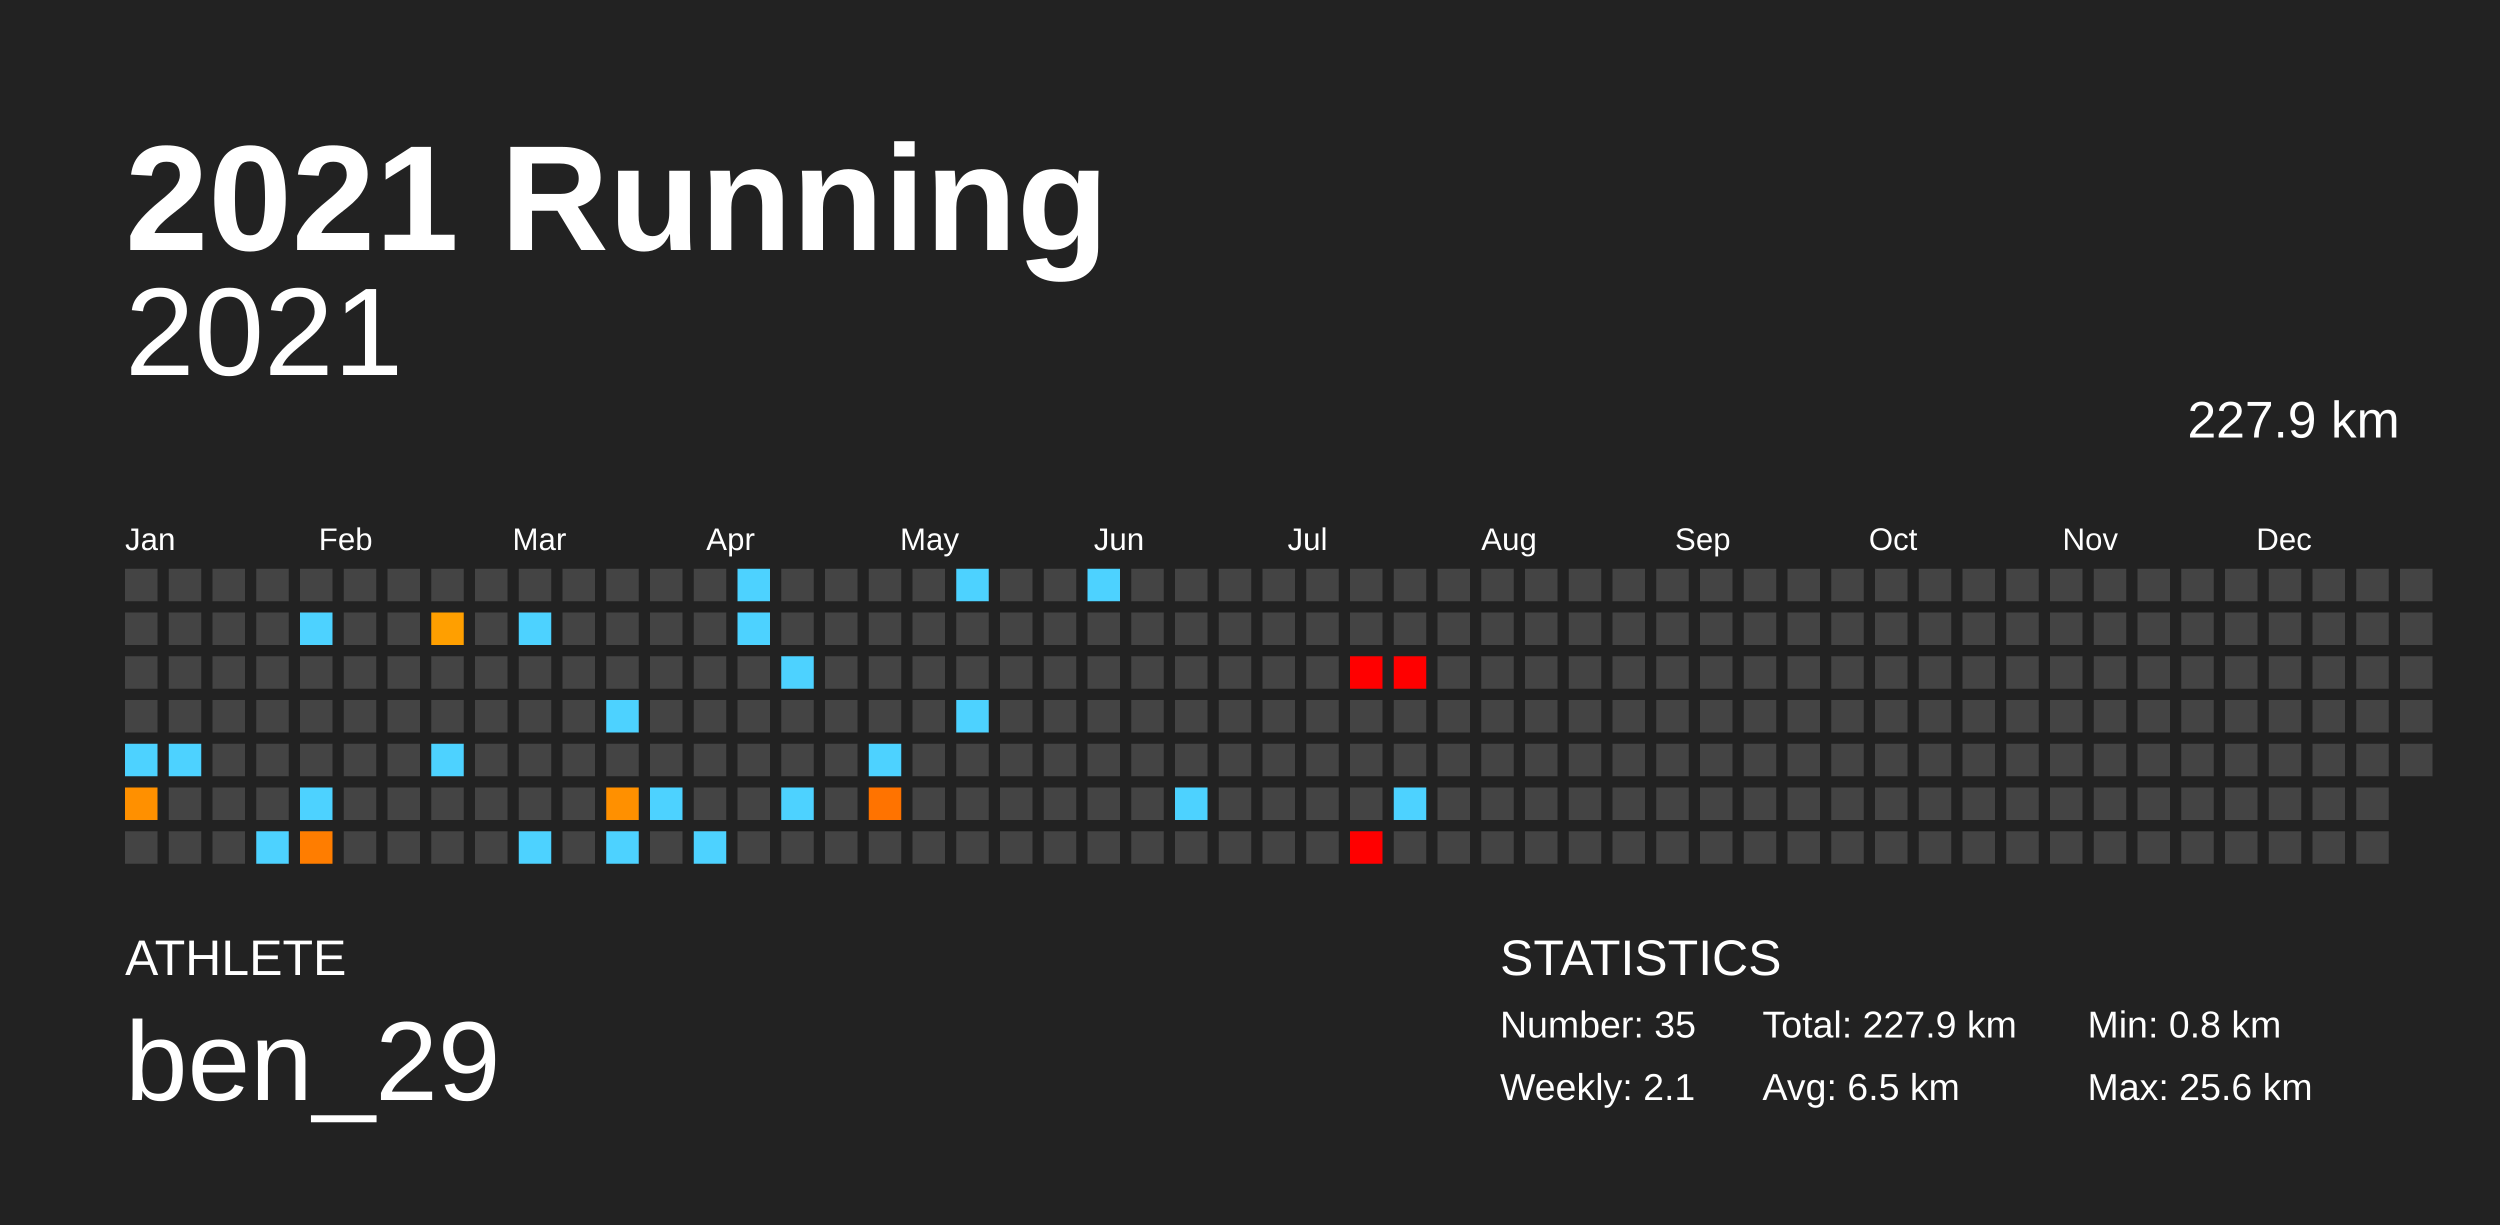
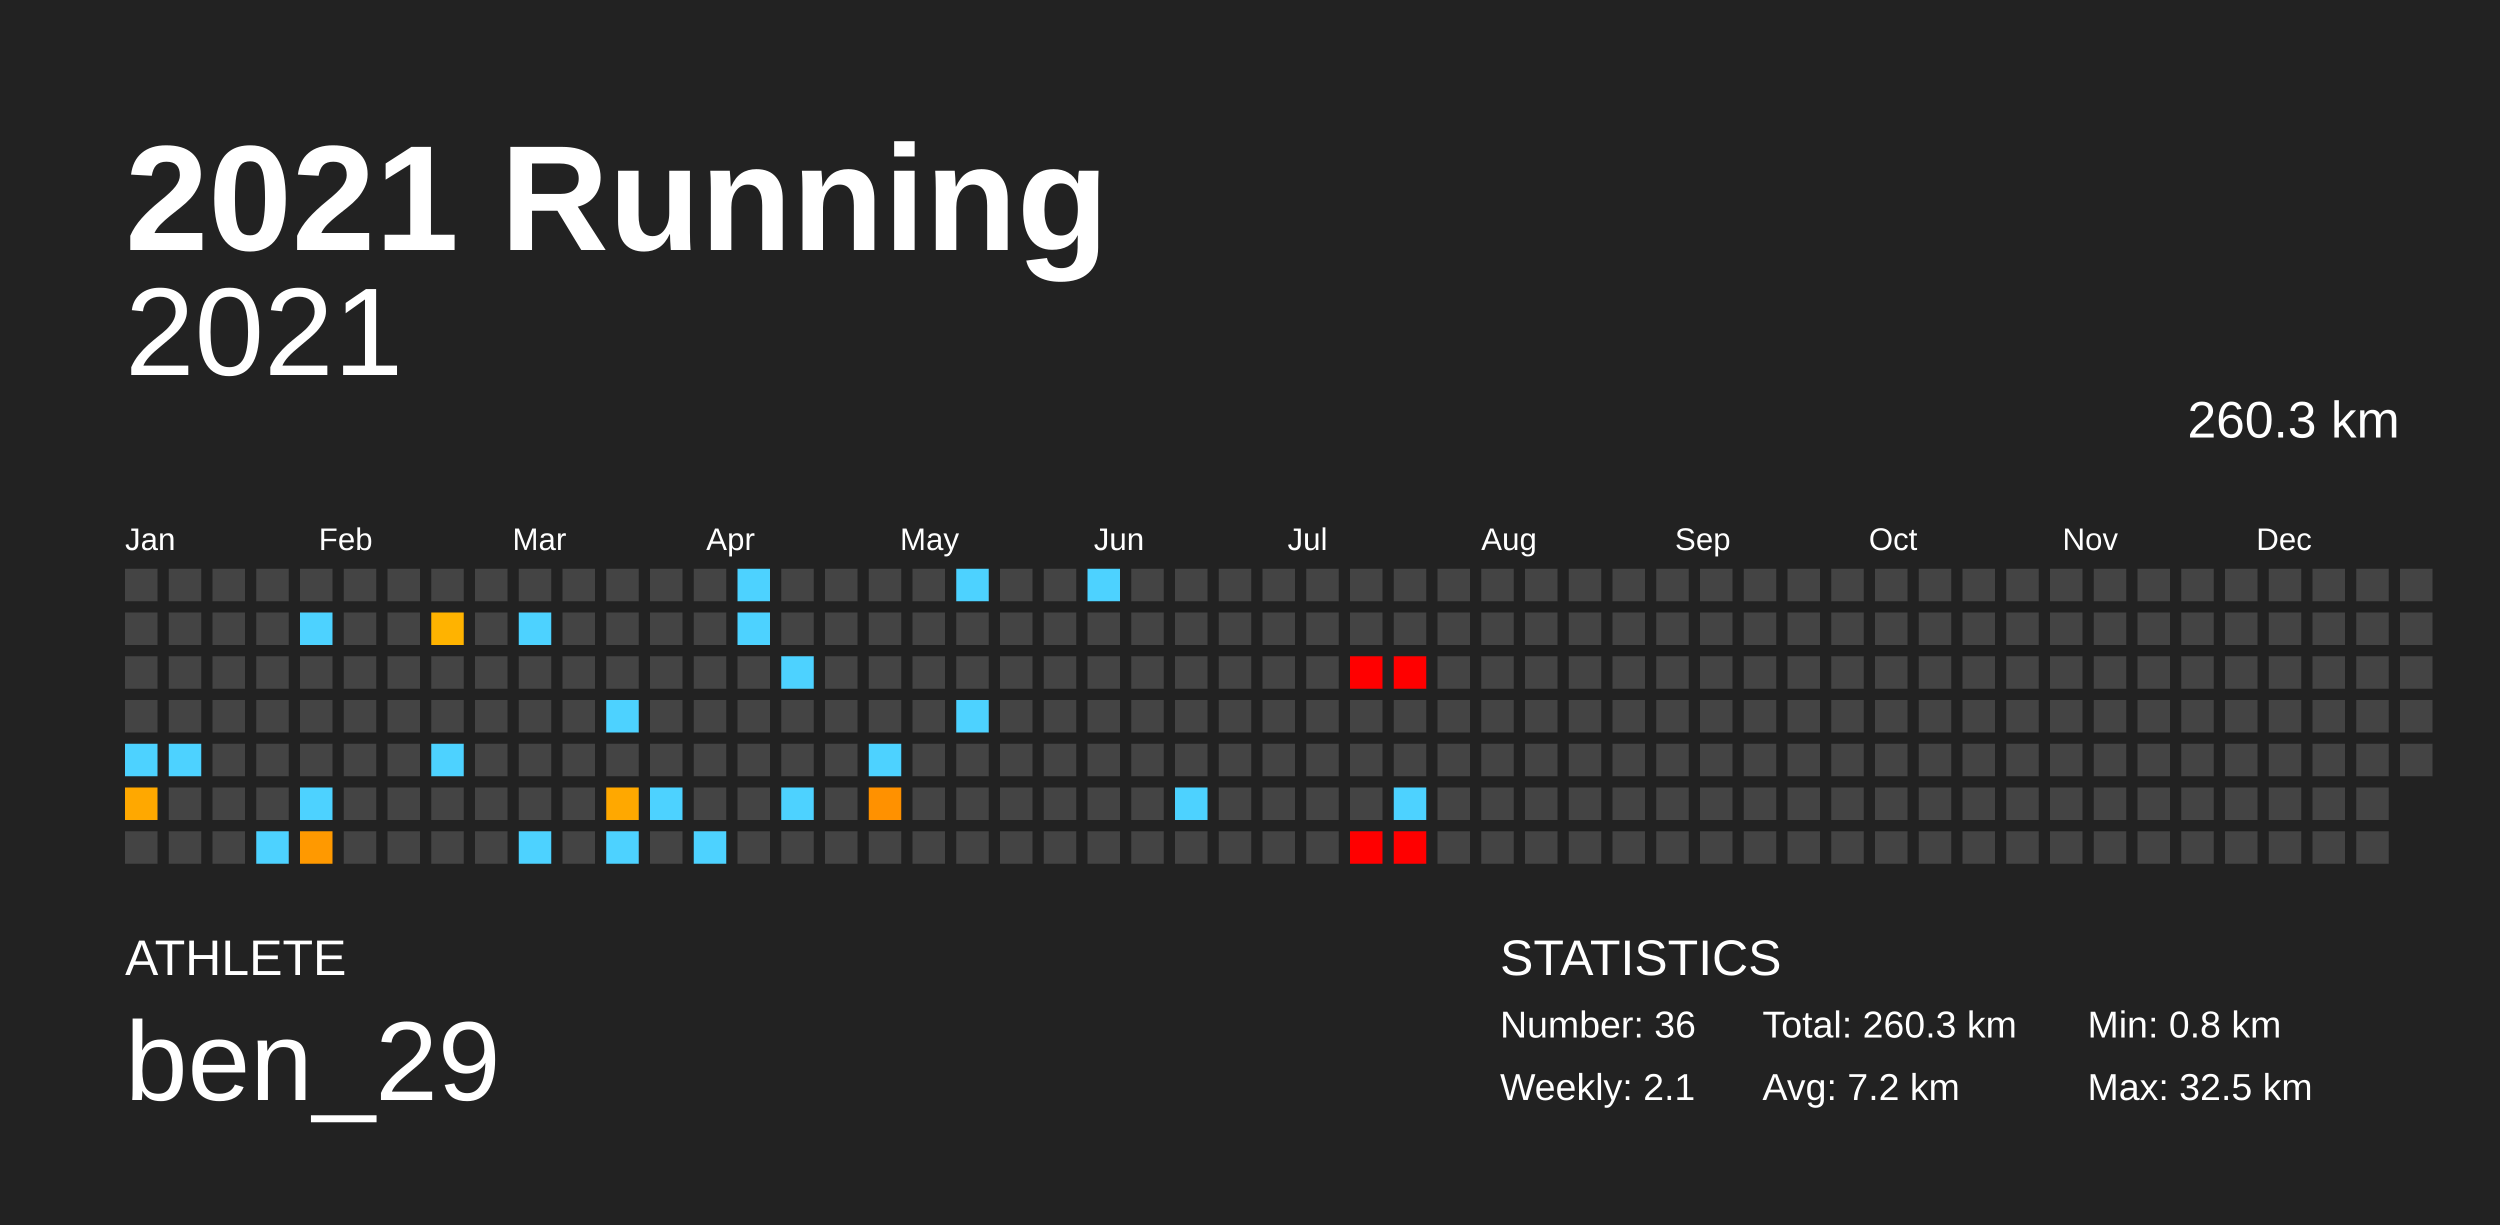
<svg xmlns="http://www.w3.org/2000/svg" baseProfile="full" height="98mm" version="1.1" viewBox="0,0,200,98" width="200mm">
  <defs />
  <rect fill="#222222" height="98" width="200" x="0" y="0" />
  <text fill="#FFFFFF" style="font-size:12px; font-family:Arial; font-weight:bold;" x="10" y="20">2021 Running</text>
  <text fill="#FFFFFF" style="font-size:4px; font-family:Arial" x="10" y="78">ATHLETE</text>
  <text fill="#FFFFFF" style="font-size:9px; font-family:Arial" x="10" y="88">ben_29</text>
  <text fill="#FFFFFF" style="font-size:4px; font-family:Arial" x="120" y="78">STATISTICS</text>
-   <text fill="#FFFFFF" style="font-size:3px; font-family:Arial" x="120" y="83">Number: 35</text>
+   <text fill="#FFFFFF" style="font-size:3px; font-family:Arial" x="120" y="83">Number: 36</text>
  <text fill="#FFFFFF" style="font-size:3px; font-family:Arial" x="120" y="88">Weekly: 2.1</text>
-   <text fill="#FFFFFF" style="font-size:3px; font-family:Arial" x="141" y="83">Total: 227.9 km</text>
-   <text fill="#FFFFFF" style="font-size:3px; font-family:Arial" x="141" y="88">Avg: 6.5 km</text>
+   <text fill="#FFFFFF" style="font-size:3px; font-family:Arial" x="141" y="83">Total: 260.3 km</text>
+   <text fill="#FFFFFF" style="font-size:3px; font-family:Arial" x="141" y="88">Avg: 7.2 km</text>
  <text fill="#FFFFFF" style="font-size:3px; font-family:Arial" x="167" y="83">Min: 0.8 km</text>
-   <text fill="#FFFFFF" style="font-size:3px; font-family:Arial" x="167" y="88">Max: 25.6 km</text>
+   <text fill="#FFFFFF" style="font-size:3px; font-family:Arial" x="167" y="88">Max: 32.5 km</text>
  <text alignment-baseline="hanging" fill="#FFFFFF" style="font-size:10.0px; font-family:Arial;" x="10" y="30">2021</text>
-   <text alignment-baseline="hanging" fill="#FFFFFF" style="font-size:4.125px; font-family:Arial;" x="175" y="35">227.9 km</text>
+   <text alignment-baseline="hanging" fill="#FFFFFF" style="font-size:4.125px; font-family:Arial;" x="175" y="35">260.3 km</text>
  <text fill="#FFFFFF" style="font-size:2.5px; font-family:Arial" x="10.0" y="44">Jan</text>
  <text fill="#FFFFFF" style="font-size:2.5px; font-family:Arial" x="25.5" y="44">Feb</text>
  <text fill="#FFFFFF" style="font-size:2.5px; font-family:Arial" x="41.0" y="44">Mar</text>
  <text fill="#FFFFFF" style="font-size:2.5px; font-family:Arial" x="56.5" y="44">Apr</text>
  <text fill="#FFFFFF" style="font-size:2.5px; font-family:Arial" x="72.0" y="44">May</text>
  <text fill="#FFFFFF" style="font-size:2.5px; font-family:Arial" x="87.5" y="44">Jun</text>
  <text fill="#FFFFFF" style="font-size:2.5px; font-family:Arial" x="103.0" y="44">Jul</text>
  <text fill="#FFFFFF" style="font-size:2.5px; font-family:Arial" x="118.5" y="44">Aug</text>
  <text fill="#FFFFFF" style="font-size:2.5px; font-family:Arial" x="134.0" y="44">Sep</text>
  <text fill="#FFFFFF" style="font-size:2.5px; font-family:Arial" x="149.5" y="44">Oct</text>
  <text fill="#FFFFFF" style="font-size:2.5px; font-family:Arial" x="165.0" y="44">Nov</text>
  <text fill="#FFFFFF" style="font-size:2.5px; font-family:Arial" x="180.5" y="44">Dec</text>
  <rect fill="#444444" height="2.6" width="2.6" x="10.0" y="45.5" />
  <rect fill="#444444" height="2.6" width="2.6" x="10.0" y="49.0" />
  <rect fill="#444444" height="2.6" width="2.6" x="10.0" y="52.5" />
  <rect fill="#444444" height="2.6" width="2.6" x="10.0" y="56.0" />
  <rect fill="#4dd2ff" height="2.6" width="2.6" x="10.0" y="59.5" />
-   <rect fill="#ff9000" height="2.6" width="2.6" x="10.0" y="63.0" />
+   <rect fill="#ffa800" height="2.6" width="2.6" x="10.0" y="63.0" />
  <rect fill="#444444" height="2.6" width="2.6" x="10.0" y="66.5" />
  <rect fill="#444444" height="2.6" width="2.6" x="13.5" y="45.5" />
  <rect fill="#444444" height="2.6" width="2.6" x="13.5" y="49.0" />
  <rect fill="#444444" height="2.6" width="2.6" x="13.5" y="52.5" />
  <rect fill="#444444" height="2.6" width="2.6" x="13.5" y="56.0" />
  <rect fill="#4dd2ff" height="2.6" width="2.6" x="13.5" y="59.5" />
  <rect fill="#444444" height="2.6" width="2.6" x="13.5" y="63.0" />
  <rect fill="#444444" height="2.6" width="2.6" x="13.5" y="66.5" />
  <rect fill="#444444" height="2.6" width="2.6" x="17.0" y="45.5" />
  <rect fill="#444444" height="2.6" width="2.6" x="17.0" y="49.0" />
  <rect fill="#444444" height="2.6" width="2.6" x="17.0" y="52.5" />
  <rect fill="#444444" height="2.6" width="2.6" x="17.0" y="56.0" />
  <rect fill="#444444" height="2.6" width="2.6" x="17.0" y="59.5" />
  <rect fill="#444444" height="2.6" width="2.6" x="17.0" y="63.0" />
  <rect fill="#444444" height="2.6" width="2.6" x="17.0" y="66.5" />
  <rect fill="#444444" height="2.6" width="2.6" x="20.5" y="45.5" />
  <rect fill="#444444" height="2.6" width="2.6" x="20.5" y="49.0" />
  <rect fill="#444444" height="2.6" width="2.6" x="20.5" y="52.5" />
  <rect fill="#444444" height="2.6" width="2.6" x="20.5" y="56.0" />
  <rect fill="#444444" height="2.6" width="2.6" x="20.5" y="59.5" />
  <rect fill="#444444" height="2.6" width="2.6" x="20.5" y="63.0" />
  <rect fill="#4dd2ff" height="2.6" width="2.6" x="20.5" y="66.5" />
  <rect fill="#444444" height="2.6" width="2.6" x="24.0" y="45.5" />
  <rect fill="#4dd2ff" height="2.6" width="2.6" x="24.0" y="49.0" />
  <rect fill="#444444" height="2.6" width="2.6" x="24.0" y="52.5" />
  <rect fill="#444444" height="2.6" width="2.6" x="24.0" y="56.0" />
  <rect fill="#444444" height="2.6" width="2.6" x="24.0" y="59.5" />
  <rect fill="#4dd2ff" height="2.6" width="2.6" x="24.0" y="63.0" />
-   <rect fill="#ff7d00" height="2.6" width="2.6" x="24.0" y="66.5" />
+   <rect fill="#ff9900" height="2.6" width="2.6" x="24.0" y="66.5" />
  <rect fill="#444444" height="2.6" width="2.6" x="27.5" y="45.5" />
  <rect fill="#444444" height="2.6" width="2.6" x="27.5" y="49.0" />
  <rect fill="#444444" height="2.6" width="2.6" x="27.5" y="52.5" />
  <rect fill="#444444" height="2.6" width="2.6" x="27.5" y="56.0" />
  <rect fill="#444444" height="2.6" width="2.6" x="27.5" y="59.5" />
  <rect fill="#444444" height="2.6" width="2.6" x="27.5" y="63.0" />
  <rect fill="#444444" height="2.6" width="2.6" x="27.5" y="66.5" />
  <rect fill="#444444" height="2.6" width="2.6" x="31.0" y="45.5" />
  <rect fill="#444444" height="2.6" width="2.6" x="31.0" y="49.0" />
  <rect fill="#444444" height="2.6" width="2.6" x="31.0" y="52.5" />
  <rect fill="#444444" height="2.6" width="2.6" x="31.0" y="56.0" />
  <rect fill="#444444" height="2.6" width="2.6" x="31.0" y="59.5" />
  <rect fill="#444444" height="2.6" width="2.6" x="31.0" y="63.0" />
  <rect fill="#444444" height="2.6" width="2.6" x="31.0" y="66.5" />
  <rect fill="#444444" height="2.6" width="2.6" x="34.5" y="45.5" />
-   <rect fill="#ff9f00" height="2.6" width="2.6" x="34.5" y="49.0" />
+   <rect fill="#ffb300" height="2.6" width="2.6" x="34.5" y="49.0" />
  <rect fill="#444444" height="2.6" width="2.6" x="34.5" y="52.5" />
  <rect fill="#444444" height="2.6" width="2.6" x="34.5" y="56.0" />
  <rect fill="#4dd2ff" height="2.6" width="2.6" x="34.5" y="59.5" />
  <rect fill="#444444" height="2.6" width="2.6" x="34.5" y="63.0" />
  <rect fill="#444444" height="2.6" width="2.6" x="34.5" y="66.5" />
  <rect fill="#444444" height="2.6" width="2.6" x="38.0" y="45.5" />
  <rect fill="#444444" height="2.6" width="2.6" x="38.0" y="49.0" />
  <rect fill="#444444" height="2.6" width="2.6" x="38.0" y="52.5" />
  <rect fill="#444444" height="2.6" width="2.6" x="38.0" y="56.0" />
  <rect fill="#444444" height="2.6" width="2.6" x="38.0" y="59.5" />
  <rect fill="#444444" height="2.6" width="2.6" x="38.0" y="63.0" />
  <rect fill="#444444" height="2.6" width="2.6" x="38.0" y="66.5" />
  <rect fill="#444444" height="2.6" width="2.6" x="41.5" y="45.5" />
  <rect fill="#4dd2ff" height="2.6" width="2.6" x="41.5" y="49.0" />
  <rect fill="#444444" height="2.6" width="2.6" x="41.5" y="52.5" />
  <rect fill="#444444" height="2.6" width="2.6" x="41.5" y="56.0" />
  <rect fill="#444444" height="2.6" width="2.6" x="41.5" y="59.5" />
  <rect fill="#444444" height="2.6" width="2.6" x="41.5" y="63.0" />
  <rect fill="#4dd2ff" height="2.6" width="2.6" x="41.5" y="66.5" />
  <rect fill="#444444" height="2.6" width="2.6" x="45.0" y="45.5" />
  <rect fill="#444444" height="2.6" width="2.6" x="45.0" y="49.0" />
  <rect fill="#444444" height="2.6" width="2.6" x="45.0" y="52.5" />
  <rect fill="#444444" height="2.6" width="2.6" x="45.0" y="56.0" />
  <rect fill="#444444" height="2.6" width="2.6" x="45.0" y="59.5" />
  <rect fill="#444444" height="2.6" width="2.6" x="45.0" y="63.0" />
  <rect fill="#444444" height="2.6" width="2.6" x="45.0" y="66.5" />
  <rect fill="#444444" height="2.6" width="2.6" x="48.5" y="45.5" />
  <rect fill="#444444" height="2.6" width="2.6" x="48.5" y="49.0" />
  <rect fill="#444444" height="2.6" width="2.6" x="48.5" y="52.5" />
  <rect fill="#4dd2ff" height="2.6" width="2.6" x="48.5" y="56.0" />
  <rect fill="#444444" height="2.6" width="2.6" x="48.5" y="59.5" />
-   <rect fill="#ff9000" height="2.6" width="2.6" x="48.5" y="63.0" />
+   <rect fill="#ffa800" height="2.6" width="2.6" x="48.5" y="63.0" />
  <rect fill="#4dd2ff" height="2.6" width="2.6" x="48.5" y="66.5" />
  <rect fill="#444444" height="2.6" width="2.6" x="52.0" y="45.5" />
  <rect fill="#444444" height="2.6" width="2.6" x="52.0" y="49.0" />
  <rect fill="#444444" height="2.6" width="2.6" x="52.0" y="52.5" />
  <rect fill="#444444" height="2.6" width="2.6" x="52.0" y="56.0" />
  <rect fill="#444444" height="2.6" width="2.6" x="52.0" y="59.5" />
  <rect fill="#4dd2ff" height="2.6" width="2.6" x="52.0" y="63.0" />
  <rect fill="#444444" height="2.6" width="2.6" x="52.0" y="66.5" />
  <rect fill="#444444" height="2.6" width="2.6" x="55.5" y="45.5" />
  <rect fill="#444444" height="2.6" width="2.6" x="55.5" y="49.0" />
  <rect fill="#444444" height="2.6" width="2.6" x="55.5" y="52.5" />
  <rect fill="#444444" height="2.6" width="2.6" x="55.5" y="56.0" />
  <rect fill="#444444" height="2.6" width="2.6" x="55.5" y="59.5" />
  <rect fill="#444444" height="2.6" width="2.6" x="55.5" y="63.0" />
  <rect fill="#4dd2ff" height="2.6" width="2.6" x="55.5" y="66.5" />
  <rect fill="#4dd2ff" height="2.6" width="2.6" x="59.0" y="45.5" />
  <rect fill="#4dd2ff" height="2.6" width="2.6" x="59.0" y="49.0" />
  <rect fill="#444444" height="2.6" width="2.6" x="59.0" y="52.5" />
  <rect fill="#444444" height="2.6" width="2.6" x="59.0" y="56.0" />
  <rect fill="#444444" height="2.6" width="2.6" x="59.0" y="59.5" />
  <rect fill="#444444" height="2.6" width="2.6" x="59.0" y="63.0" />
  <rect fill="#444444" height="2.6" width="2.6" x="59.0" y="66.5" />
  <rect fill="#444444" height="2.6" width="2.6" x="62.5" y="45.5" />
  <rect fill="#444444" height="2.6" width="2.6" x="62.5" y="49.0" />
  <rect fill="#4dd2ff" height="2.6" width="2.6" x="62.5" y="52.5" />
  <rect fill="#444444" height="2.6" width="2.6" x="62.5" y="56.0" />
  <rect fill="#444444" height="2.6" width="2.6" x="62.5" y="59.5" />
  <rect fill="#4dd2ff" height="2.6" width="2.6" x="62.5" y="63.0" />
  <rect fill="#444444" height="2.6" width="2.6" x="62.5" y="66.5" />
  <rect fill="#444444" height="2.6" width="2.6" x="66.0" y="45.5" />
  <rect fill="#444444" height="2.6" width="2.6" x="66.0" y="49.0" />
  <rect fill="#444444" height="2.6" width="2.6" x="66.0" y="52.5" />
  <rect fill="#444444" height="2.6" width="2.6" x="66.0" y="56.0" />
  <rect fill="#444444" height="2.6" width="2.6" x="66.0" y="59.5" />
  <rect fill="#444444" height="2.6" width="2.6" x="66.0" y="63.0" />
  <rect fill="#444444" height="2.6" width="2.6" x="66.0" y="66.5" />
  <rect fill="#444444" height="2.6" width="2.6" x="69.5" y="45.5" />
  <rect fill="#444444" height="2.6" width="2.6" x="69.5" y="49.0" />
  <rect fill="#444444" height="2.6" width="2.6" x="69.5" y="52.5" />
  <rect fill="#444444" height="2.6" width="2.6" x="69.5" y="56.0" />
  <rect fill="#4dd2ff" height="2.6" width="2.6" x="69.5" y="59.5" />
-   <rect fill="#ff7300" height="2.6" width="2.6" x="69.5" y="63.0" />
+   <rect fill="#ff9100" height="2.6" width="2.6" x="69.5" y="63.0" />
  <rect fill="#444444" height="2.6" width="2.6" x="69.5" y="66.5" />
  <rect fill="#444444" height="2.6" width="2.6" x="73.0" y="45.5" />
  <rect fill="#444444" height="2.6" width="2.6" x="73.0" y="49.0" />
  <rect fill="#444444" height="2.6" width="2.6" x="73.0" y="52.5" />
  <rect fill="#444444" height="2.6" width="2.6" x="73.0" y="56.0" />
  <rect fill="#444444" height="2.6" width="2.6" x="73.0" y="59.5" />
  <rect fill="#444444" height="2.6" width="2.6" x="73.0" y="63.0" />
  <rect fill="#444444" height="2.6" width="2.6" x="73.0" y="66.5" />
  <rect fill="#4dd2ff" height="2.6" width="2.6" x="76.5" y="45.5" />
  <rect fill="#444444" height="2.6" width="2.6" x="76.5" y="49.0" />
  <rect fill="#444444" height="2.6" width="2.6" x="76.5" y="52.5" />
  <rect fill="#4dd2ff" height="2.6" width="2.6" x="76.5" y="56.0" />
  <rect fill="#444444" height="2.6" width="2.6" x="76.5" y="59.5" />
  <rect fill="#444444" height="2.6" width="2.6" x="76.5" y="63.0" />
  <rect fill="#444444" height="2.6" width="2.6" x="76.5" y="66.5" />
  <rect fill="#444444" height="2.6" width="2.6" x="80.0" y="45.5" />
  <rect fill="#444444" height="2.6" width="2.6" x="80.0" y="49.0" />
  <rect fill="#444444" height="2.6" width="2.6" x="80.0" y="52.5" />
  <rect fill="#444444" height="2.6" width="2.6" x="80.0" y="56.0" />
  <rect fill="#444444" height="2.6" width="2.6" x="80.0" y="59.5" />
  <rect fill="#444444" height="2.6" width="2.6" x="80.0" y="63.0" />
  <rect fill="#444444" height="2.6" width="2.6" x="80.0" y="66.5" />
  <rect fill="#444444" height="2.6" width="2.6" x="83.5" y="45.5" />
  <rect fill="#444444" height="2.6" width="2.6" x="83.5" y="49.0" />
  <rect fill="#444444" height="2.6" width="2.6" x="83.5" y="52.5" />
  <rect fill="#444444" height="2.6" width="2.6" x="83.5" y="56.0" />
  <rect fill="#444444" height="2.6" width="2.6" x="83.5" y="59.5" />
  <rect fill="#444444" height="2.6" width="2.6" x="83.5" y="63.0" />
  <rect fill="#444444" height="2.6" width="2.6" x="83.5" y="66.5" />
  <rect fill="#4dd2ff" height="2.6" width="2.6" x="87.0" y="45.5" />
  <rect fill="#444444" height="2.6" width="2.6" x="87.0" y="49.0" />
  <rect fill="#444444" height="2.6" width="2.6" x="87.0" y="52.5" />
  <rect fill="#444444" height="2.6" width="2.6" x="87.0" y="56.0" />
  <rect fill="#444444" height="2.6" width="2.6" x="87.0" y="59.5" />
  <rect fill="#444444" height="2.6" width="2.6" x="87.0" y="63.0" />
  <rect fill="#444444" height="2.6" width="2.6" x="87.0" y="66.5" />
  <rect fill="#444444" height="2.6" width="2.6" x="90.5" y="45.5" />
  <rect fill="#444444" height="2.6" width="2.6" x="90.5" y="49.0" />
  <rect fill="#444444" height="2.6" width="2.6" x="90.5" y="52.5" />
  <rect fill="#444444" height="2.6" width="2.6" x="90.5" y="56.0" />
  <rect fill="#444444" height="2.6" width="2.6" x="90.5" y="59.5" />
  <rect fill="#444444" height="2.6" width="2.6" x="90.5" y="63.0" />
  <rect fill="#444444" height="2.6" width="2.6" x="90.5" y="66.5" />
  <rect fill="#444444" height="2.6" width="2.6" x="94.0" y="45.5" />
  <rect fill="#444444" height="2.6" width="2.6" x="94.0" y="49.0" />
  <rect fill="#444444" height="2.6" width="2.6" x="94.0" y="52.5" />
  <rect fill="#444444" height="2.6" width="2.6" x="94.0" y="56.0" />
  <rect fill="#444444" height="2.6" width="2.6" x="94.0" y="59.5" />
  <rect fill="#4dd2ff" height="2.6" width="2.6" x="94.0" y="63.0" />
  <rect fill="#444444" height="2.6" width="2.6" x="94.0" y="66.5" />
  <rect fill="#444444" height="2.6" width="2.6" x="97.5" y="45.5" />
  <rect fill="#444444" height="2.6" width="2.6" x="97.5" y="49.0" />
  <rect fill="#444444" height="2.6" width="2.6" x="97.5" y="52.5" />
  <rect fill="#444444" height="2.6" width="2.6" x="97.5" y="56.0" />
  <rect fill="#444444" height="2.6" width="2.6" x="97.5" y="59.5" />
  <rect fill="#444444" height="2.6" width="2.6" x="97.5" y="63.0" />
  <rect fill="#444444" height="2.6" width="2.6" x="97.5" y="66.5" />
  <rect fill="#444444" height="2.6" width="2.6" x="101.0" y="45.5" />
  <rect fill="#444444" height="2.6" width="2.6" x="101.0" y="49.0" />
  <rect fill="#444444" height="2.6" width="2.6" x="101.0" y="52.5" />
  <rect fill="#444444" height="2.6" width="2.6" x="101.0" y="56.0" />
  <rect fill="#444444" height="2.6" width="2.6" x="101.0" y="59.5" />
  <rect fill="#444444" height="2.6" width="2.6" x="101.0" y="63.0" />
  <rect fill="#444444" height="2.6" width="2.6" x="101.0" y="66.5" />
  <rect fill="#444444" height="2.6" width="2.6" x="104.5" y="45.5" />
  <rect fill="#444444" height="2.6" width="2.6" x="104.5" y="49.0" />
  <rect fill="#444444" height="2.6" width="2.6" x="104.5" y="52.5" />
  <rect fill="#444444" height="2.6" width="2.6" x="104.5" y="56.0" />
  <rect fill="#444444" height="2.6" width="2.6" x="104.5" y="59.5" />
  <rect fill="#444444" height="2.6" width="2.6" x="104.5" y="63.0" />
  <rect fill="#444444" height="2.6" width="2.6" x="104.5" y="66.5" />
  <rect fill="#444444" height="2.6" width="2.6" x="108.0" y="45.5" />
  <rect fill="#444444" height="2.6" width="2.6" x="108.0" y="49.0" />
  <rect fill="red" height="2.6" width="2.6" x="108.0" y="52.5" />
  <rect fill="#444444" height="2.6" width="2.6" x="108.0" y="56.0" />
  <rect fill="#444444" height="2.6" width="2.6" x="108.0" y="59.5" />
  <rect fill="#444444" height="2.6" width="2.6" x="108.0" y="63.0" />
  <rect fill="red" height="2.6" width="2.6" x="108.0" y="66.5" />
  <rect fill="#444444" height="2.6" width="2.6" x="111.5" y="45.5" />
  <rect fill="#444444" height="2.6" width="2.6" x="111.5" y="49.0" />
  <rect fill="red" height="2.6" width="2.6" x="111.5" y="52.5" />
  <rect fill="#444444" height="2.6" width="2.6" x="111.5" y="56.0" />
  <rect fill="#444444" height="2.6" width="2.6" x="111.5" y="59.5" />
  <rect fill="#4dd2ff" height="2.6" width="2.6" x="111.5" y="63.0" />
-   <rect fill="#444444" height="2.6" width="2.6" x="111.5" y="66.5" />
+   <rect fill="red" height="2.6" width="2.6" x="111.5" y="66.5" />
  <rect fill="#444444" height="2.6" width="2.6" x="115.0" y="45.5" />
  <rect fill="#444444" height="2.6" width="2.6" x="115.0" y="49.0" />
  <rect fill="#444444" height="2.6" width="2.6" x="115.0" y="52.5" />
  <rect fill="#444444" height="2.6" width="2.6" x="115.0" y="56.0" />
  <rect fill="#444444" height="2.6" width="2.6" x="115.0" y="59.5" />
  <rect fill="#444444" height="2.6" width="2.6" x="115.0" y="63.0" />
  <rect fill="#444444" height="2.6" width="2.6" x="115.0" y="66.5" />
  <rect fill="#444444" height="2.6" width="2.6" x="118.5" y="45.5" />
  <rect fill="#444444" height="2.6" width="2.6" x="118.5" y="49.0" />
  <rect fill="#444444" height="2.6" width="2.6" x="118.5" y="52.5" />
  <rect fill="#444444" height="2.6" width="2.6" x="118.5" y="56.0" />
  <rect fill="#444444" height="2.6" width="2.6" x="118.5" y="59.5" />
  <rect fill="#444444" height="2.6" width="2.6" x="118.5" y="63.0" />
  <rect fill="#444444" height="2.6" width="2.6" x="118.5" y="66.5" />
  <rect fill="#444444" height="2.6" width="2.6" x="122.0" y="45.5" />
  <rect fill="#444444" height="2.6" width="2.6" x="122.0" y="49.0" />
  <rect fill="#444444" height="2.6" width="2.6" x="122.0" y="52.5" />
  <rect fill="#444444" height="2.6" width="2.6" x="122.0" y="56.0" />
  <rect fill="#444444" height="2.6" width="2.6" x="122.0" y="59.5" />
  <rect fill="#444444" height="2.6" width="2.6" x="122.0" y="63.0" />
  <rect fill="#444444" height="2.6" width="2.6" x="122.0" y="66.5" />
  <rect fill="#444444" height="2.6" width="2.6" x="125.5" y="45.5" />
  <rect fill="#444444" height="2.6" width="2.6" x="125.5" y="49.0" />
  <rect fill="#444444" height="2.6" width="2.6" x="125.5" y="52.5" />
  <rect fill="#444444" height="2.6" width="2.6" x="125.5" y="56.0" />
  <rect fill="#444444" height="2.6" width="2.6" x="125.5" y="59.5" />
  <rect fill="#444444" height="2.6" width="2.6" x="125.5" y="63.0" />
  <rect fill="#444444" height="2.6" width="2.6" x="125.5" y="66.5" />
  <rect fill="#444444" height="2.6" width="2.6" x="129.0" y="45.5" />
  <rect fill="#444444" height="2.6" width="2.6" x="129.0" y="49.0" />
  <rect fill="#444444" height="2.6" width="2.6" x="129.0" y="52.5" />
  <rect fill="#444444" height="2.6" width="2.6" x="129.0" y="56.0" />
  <rect fill="#444444" height="2.6" width="2.6" x="129.0" y="59.5" />
  <rect fill="#444444" height="2.6" width="2.6" x="129.0" y="63.0" />
  <rect fill="#444444" height="2.6" width="2.6" x="129.0" y="66.5" />
  <rect fill="#444444" height="2.6" width="2.6" x="132.5" y="45.5" />
  <rect fill="#444444" height="2.6" width="2.6" x="132.5" y="49.0" />
  <rect fill="#444444" height="2.6" width="2.6" x="132.5" y="52.5" />
  <rect fill="#444444" height="2.6" width="2.6" x="132.5" y="56.0" />
  <rect fill="#444444" height="2.6" width="2.6" x="132.5" y="59.5" />
  <rect fill="#444444" height="2.6" width="2.6" x="132.5" y="63.0" />
  <rect fill="#444444" height="2.6" width="2.6" x="132.5" y="66.5" />
  <rect fill="#444444" height="2.6" width="2.6" x="136.0" y="45.5" />
  <rect fill="#444444" height="2.6" width="2.6" x="136.0" y="49.0" />
  <rect fill="#444444" height="2.6" width="2.6" x="136.0" y="52.5" />
  <rect fill="#444444" height="2.6" width="2.6" x="136.0" y="56.0" />
  <rect fill="#444444" height="2.6" width="2.6" x="136.0" y="59.5" />
  <rect fill="#444444" height="2.6" width="2.6" x="136.0" y="63.0" />
  <rect fill="#444444" height="2.6" width="2.6" x="136.0" y="66.5" />
  <rect fill="#444444" height="2.6" width="2.6" x="139.5" y="45.5" />
  <rect fill="#444444" height="2.6" width="2.6" x="139.5" y="49.0" />
  <rect fill="#444444" height="2.6" width="2.6" x="139.5" y="52.5" />
  <rect fill="#444444" height="2.6" width="2.6" x="139.5" y="56.0" />
  <rect fill="#444444" height="2.6" width="2.6" x="139.5" y="59.5" />
  <rect fill="#444444" height="2.6" width="2.6" x="139.5" y="63.0" />
  <rect fill="#444444" height="2.6" width="2.6" x="139.5" y="66.5" />
  <rect fill="#444444" height="2.6" width="2.6" x="143.0" y="45.5" />
  <rect fill="#444444" height="2.6" width="2.6" x="143.0" y="49.0" />
  <rect fill="#444444" height="2.6" width="2.6" x="143.0" y="52.5" />
  <rect fill="#444444" height="2.6" width="2.6" x="143.0" y="56.0" />
  <rect fill="#444444" height="2.6" width="2.6" x="143.0" y="59.5" />
  <rect fill="#444444" height="2.6" width="2.6" x="143.0" y="63.0" />
  <rect fill="#444444" height="2.6" width="2.6" x="143.0" y="66.5" />
  <rect fill="#444444" height="2.6" width="2.6" x="146.5" y="45.5" />
  <rect fill="#444444" height="2.6" width="2.6" x="146.5" y="49.0" />
  <rect fill="#444444" height="2.6" width="2.6" x="146.5" y="52.5" />
  <rect fill="#444444" height="2.6" width="2.6" x="146.5" y="56.0" />
  <rect fill="#444444" height="2.6" width="2.6" x="146.5" y="59.5" />
  <rect fill="#444444" height="2.6" width="2.6" x="146.5" y="63.0" />
  <rect fill="#444444" height="2.6" width="2.6" x="146.5" y="66.5" />
  <rect fill="#444444" height="2.6" width="2.6" x="150.0" y="45.5" />
  <rect fill="#444444" height="2.6" width="2.6" x="150.0" y="49.0" />
  <rect fill="#444444" height="2.6" width="2.6" x="150.0" y="52.5" />
  <rect fill="#444444" height="2.6" width="2.6" x="150.0" y="56.0" />
  <rect fill="#444444" height="2.6" width="2.6" x="150.0" y="59.5" />
  <rect fill="#444444" height="2.6" width="2.6" x="150.0" y="63.0" />
  <rect fill="#444444" height="2.6" width="2.6" x="150.0" y="66.5" />
  <rect fill="#444444" height="2.6" width="2.6" x="153.5" y="45.5" />
  <rect fill="#444444" height="2.6" width="2.6" x="153.5" y="49.0" />
  <rect fill="#444444" height="2.6" width="2.6" x="153.5" y="52.5" />
  <rect fill="#444444" height="2.6" width="2.6" x="153.5" y="56.0" />
  <rect fill="#444444" height="2.6" width="2.6" x="153.5" y="59.5" />
  <rect fill="#444444" height="2.6" width="2.6" x="153.5" y="63.0" />
  <rect fill="#444444" height="2.6" width="2.6" x="153.5" y="66.5" />
  <rect fill="#444444" height="2.6" width="2.6" x="157.0" y="45.5" />
  <rect fill="#444444" height="2.6" width="2.6" x="157.0" y="49.0" />
  <rect fill="#444444" height="2.6" width="2.6" x="157.0" y="52.5" />
  <rect fill="#444444" height="2.6" width="2.6" x="157.0" y="56.0" />
  <rect fill="#444444" height="2.6" width="2.6" x="157.0" y="59.5" />
  <rect fill="#444444" height="2.6" width="2.6" x="157.0" y="63.0" />
  <rect fill="#444444" height="2.6" width="2.6" x="157.0" y="66.5" />
  <rect fill="#444444" height="2.6" width="2.6" x="160.5" y="45.5" />
  <rect fill="#444444" height="2.6" width="2.6" x="160.5" y="49.0" />
  <rect fill="#444444" height="2.6" width="2.6" x="160.5" y="52.5" />
  <rect fill="#444444" height="2.6" width="2.6" x="160.5" y="56.0" />
  <rect fill="#444444" height="2.6" width="2.6" x="160.5" y="59.5" />
  <rect fill="#444444" height="2.6" width="2.6" x="160.5" y="63.0" />
  <rect fill="#444444" height="2.6" width="2.6" x="160.5" y="66.5" />
  <rect fill="#444444" height="2.6" width="2.6" x="164.0" y="45.5" />
  <rect fill="#444444" height="2.6" width="2.6" x="164.0" y="49.0" />
  <rect fill="#444444" height="2.6" width="2.6" x="164.0" y="52.5" />
  <rect fill="#444444" height="2.6" width="2.6" x="164.0" y="56.0" />
  <rect fill="#444444" height="2.6" width="2.6" x="164.0" y="59.5" />
  <rect fill="#444444" height="2.6" width="2.6" x="164.0" y="63.0" />
  <rect fill="#444444" height="2.6" width="2.6" x="164.0" y="66.5" />
  <rect fill="#444444" height="2.6" width="2.6" x="167.5" y="45.5" />
  <rect fill="#444444" height="2.6" width="2.6" x="167.5" y="49.0" />
  <rect fill="#444444" height="2.6" width="2.6" x="167.5" y="52.5" />
  <rect fill="#444444" height="2.6" width="2.6" x="167.5" y="56.0" />
  <rect fill="#444444" height="2.6" width="2.6" x="167.5" y="59.5" />
  <rect fill="#444444" height="2.6" width="2.6" x="167.5" y="63.0" />
  <rect fill="#444444" height="2.6" width="2.6" x="167.5" y="66.5" />
  <rect fill="#444444" height="2.6" width="2.6" x="171.0" y="45.5" />
  <rect fill="#444444" height="2.6" width="2.6" x="171.0" y="49.0" />
  <rect fill="#444444" height="2.6" width="2.6" x="171.0" y="52.5" />
  <rect fill="#444444" height="2.6" width="2.6" x="171.0" y="56.0" />
  <rect fill="#444444" height="2.6" width="2.6" x="171.0" y="59.5" />
  <rect fill="#444444" height="2.6" width="2.6" x="171.0" y="63.0" />
  <rect fill="#444444" height="2.6" width="2.6" x="171.0" y="66.5" />
  <rect fill="#444444" height="2.6" width="2.6" x="174.5" y="45.5" />
  <rect fill="#444444" height="2.6" width="2.6" x="174.5" y="49.0" />
  <rect fill="#444444" height="2.6" width="2.6" x="174.5" y="52.5" />
  <rect fill="#444444" height="2.6" width="2.6" x="174.5" y="56.0" />
  <rect fill="#444444" height="2.6" width="2.6" x="174.5" y="59.5" />
  <rect fill="#444444" height="2.6" width="2.6" x="174.5" y="63.0" />
  <rect fill="#444444" height="2.6" width="2.6" x="174.5" y="66.5" />
  <rect fill="#444444" height="2.6" width="2.6" x="178.0" y="45.5" />
  <rect fill="#444444" height="2.6" width="2.6" x="178.0" y="49.0" />
  <rect fill="#444444" height="2.6" width="2.6" x="178.0" y="52.5" />
  <rect fill="#444444" height="2.6" width="2.6" x="178.0" y="56.0" />
  <rect fill="#444444" height="2.6" width="2.6" x="178.0" y="59.5" />
  <rect fill="#444444" height="2.6" width="2.6" x="178.0" y="63.0" />
  <rect fill="#444444" height="2.6" width="2.6" x="178.0" y="66.5" />
  <rect fill="#444444" height="2.6" width="2.6" x="181.5" y="45.5" />
  <rect fill="#444444" height="2.6" width="2.6" x="181.5" y="49.0" />
  <rect fill="#444444" height="2.6" width="2.6" x="181.5" y="52.5" />
  <rect fill="#444444" height="2.6" width="2.6" x="181.5" y="56.0" />
  <rect fill="#444444" height="2.6" width="2.6" x="181.5" y="59.5" />
  <rect fill="#444444" height="2.6" width="2.6" x="181.5" y="63.0" />
  <rect fill="#444444" height="2.6" width="2.6" x="181.5" y="66.5" />
  <rect fill="#444444" height="2.6" width="2.6" x="185.0" y="45.5" />
  <rect fill="#444444" height="2.6" width="2.6" x="185.0" y="49.0" />
  <rect fill="#444444" height="2.6" width="2.6" x="185.0" y="52.5" />
  <rect fill="#444444" height="2.6" width="2.6" x="185.0" y="56.0" />
  <rect fill="#444444" height="2.6" width="2.6" x="185.0" y="59.5" />
  <rect fill="#444444" height="2.6" width="2.6" x="185.0" y="63.0" />
  <rect fill="#444444" height="2.6" width="2.6" x="185.0" y="66.5" />
  <rect fill="#444444" height="2.6" width="2.6" x="188.5" y="45.5" />
  <rect fill="#444444" height="2.6" width="2.6" x="188.5" y="49.0" />
  <rect fill="#444444" height="2.6" width="2.6" x="188.5" y="52.5" />
  <rect fill="#444444" height="2.6" width="2.6" x="188.5" y="56.0" />
  <rect fill="#444444" height="2.6" width="2.6" x="188.5" y="59.5" />
  <rect fill="#444444" height="2.6" width="2.6" x="188.5" y="63.0" />
  <rect fill="#444444" height="2.6" width="2.6" x="188.5" y="66.5" />
  <rect fill="#444444" height="2.6" width="2.6" x="192.0" y="45.5" />
  <rect fill="#444444" height="2.6" width="2.6" x="192.0" y="49.0" />
  <rect fill="#444444" height="2.6" width="2.6" x="192.0" y="52.5" />
  <rect fill="#444444" height="2.6" width="2.6" x="192.0" y="56.0" />
  <rect fill="#444444" height="2.6" width="2.6" x="192.0" y="59.5" />
</svg>
